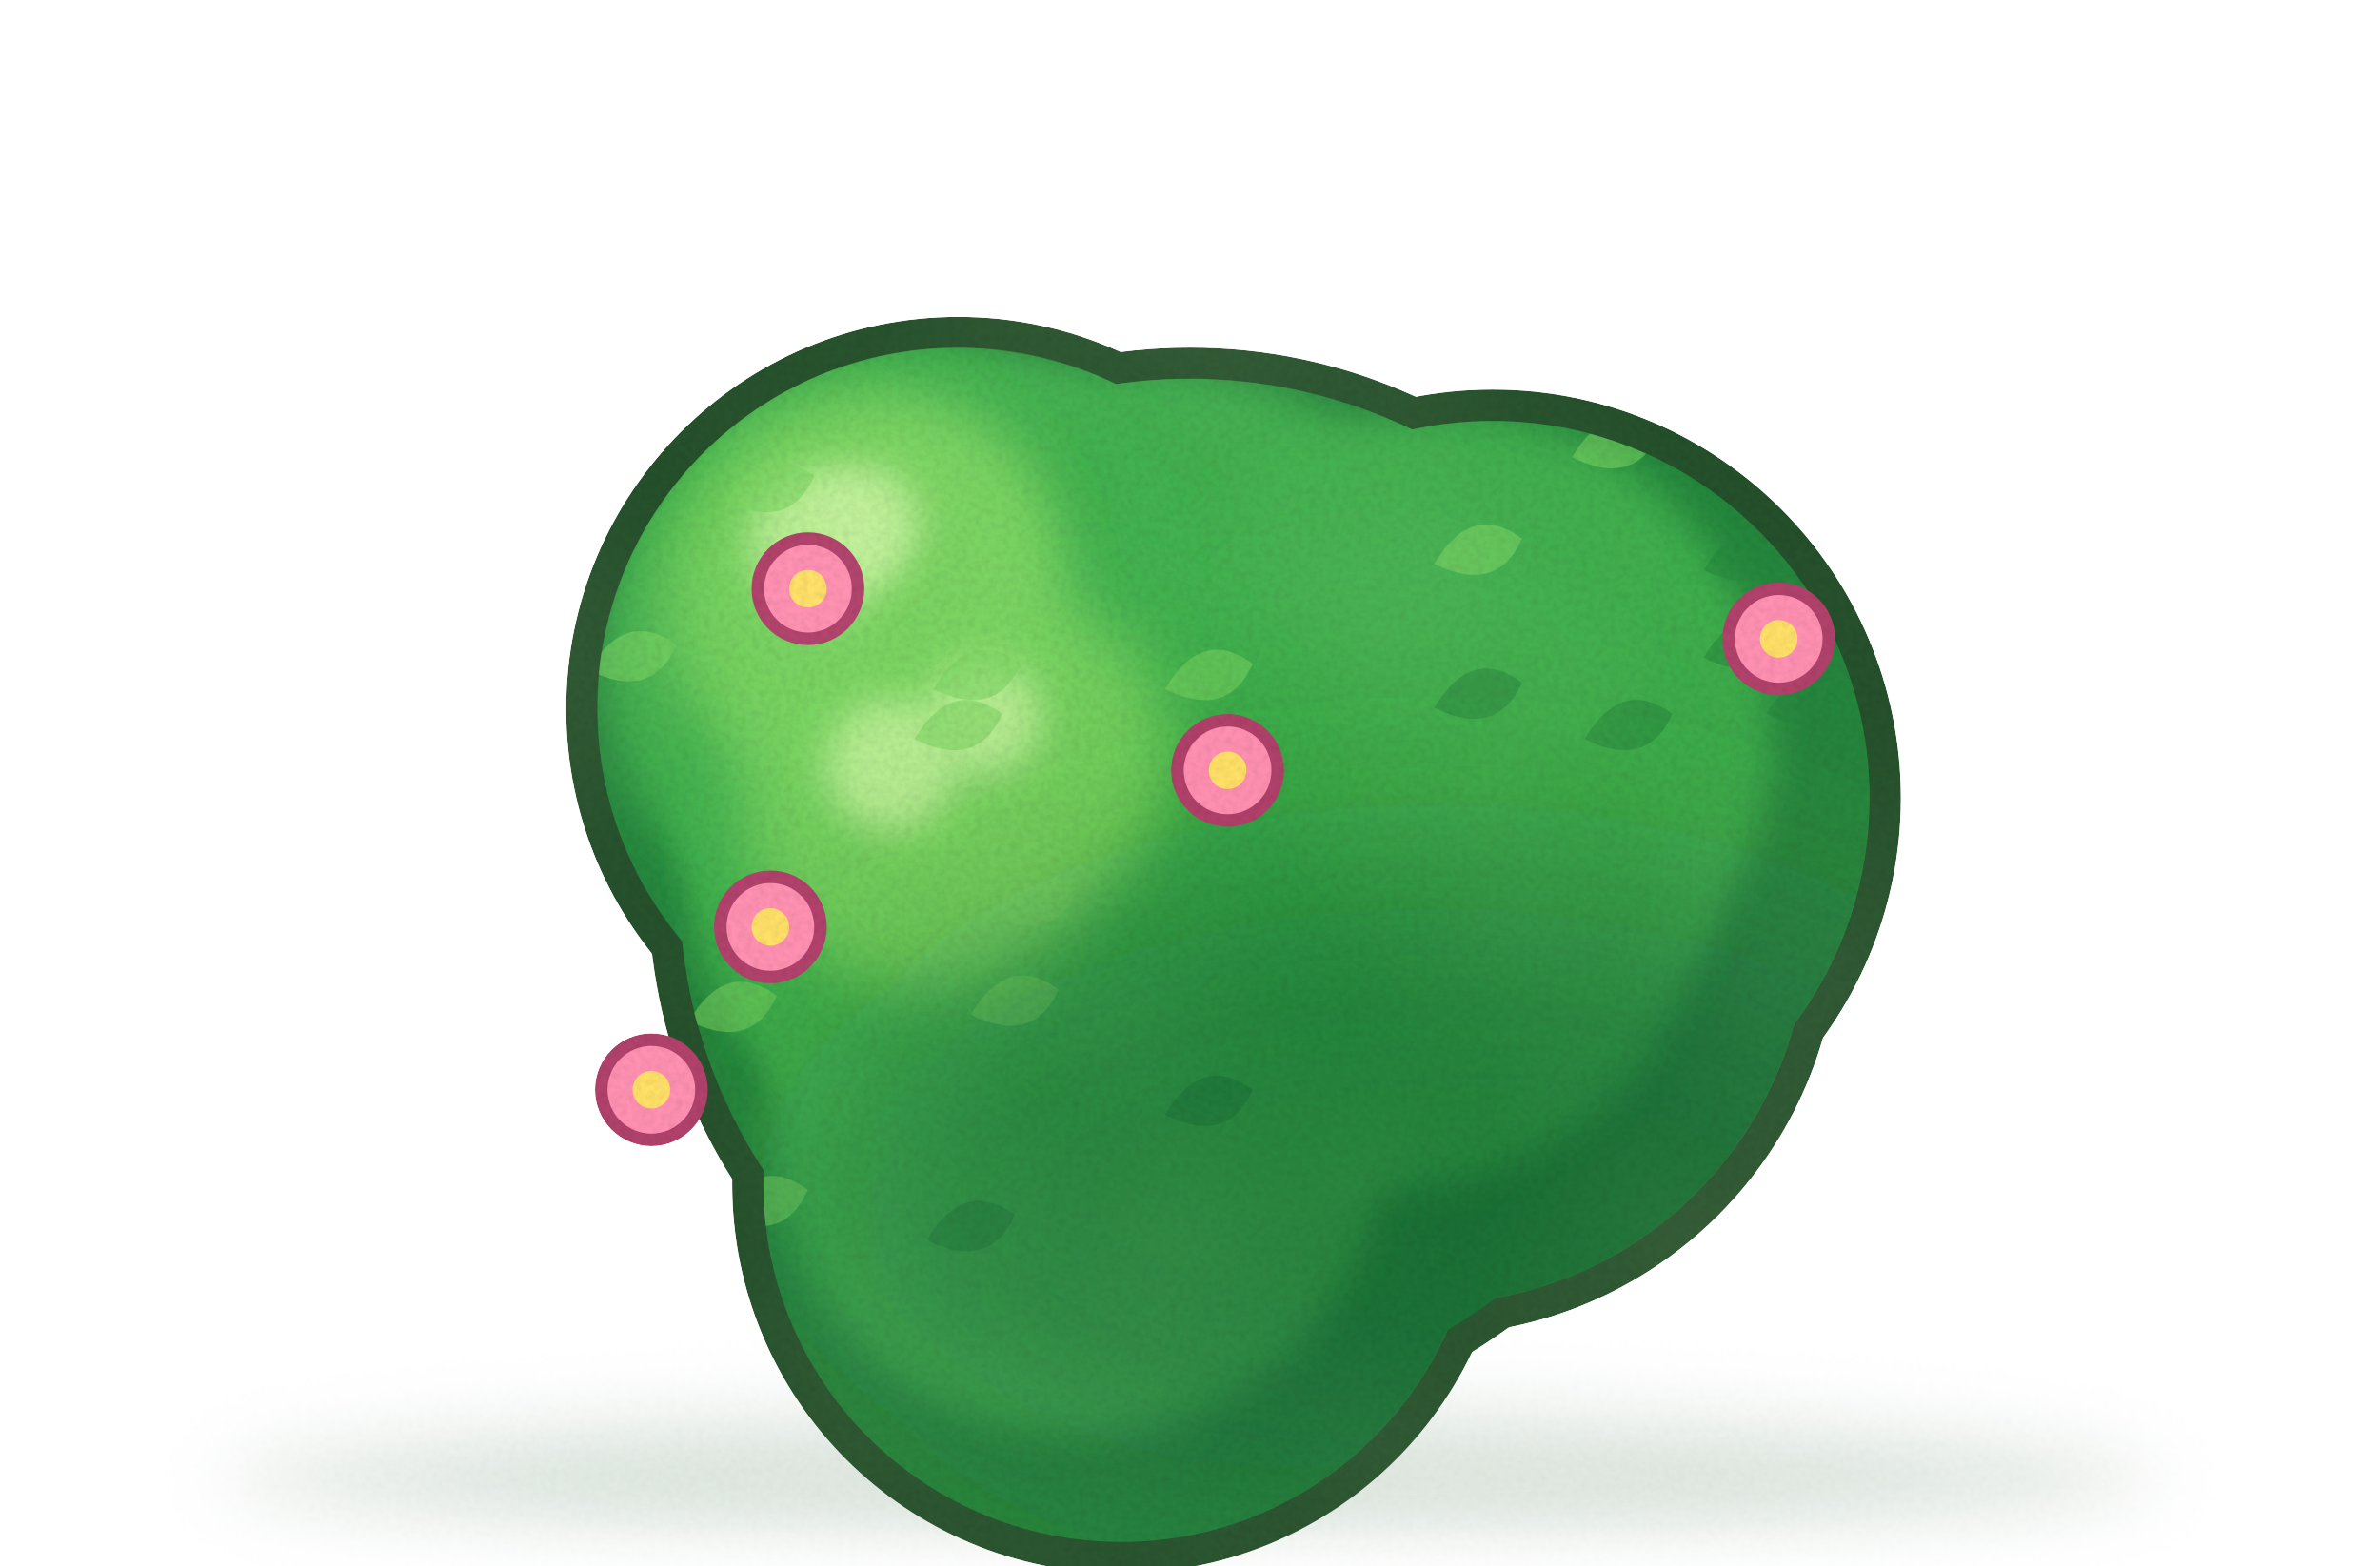
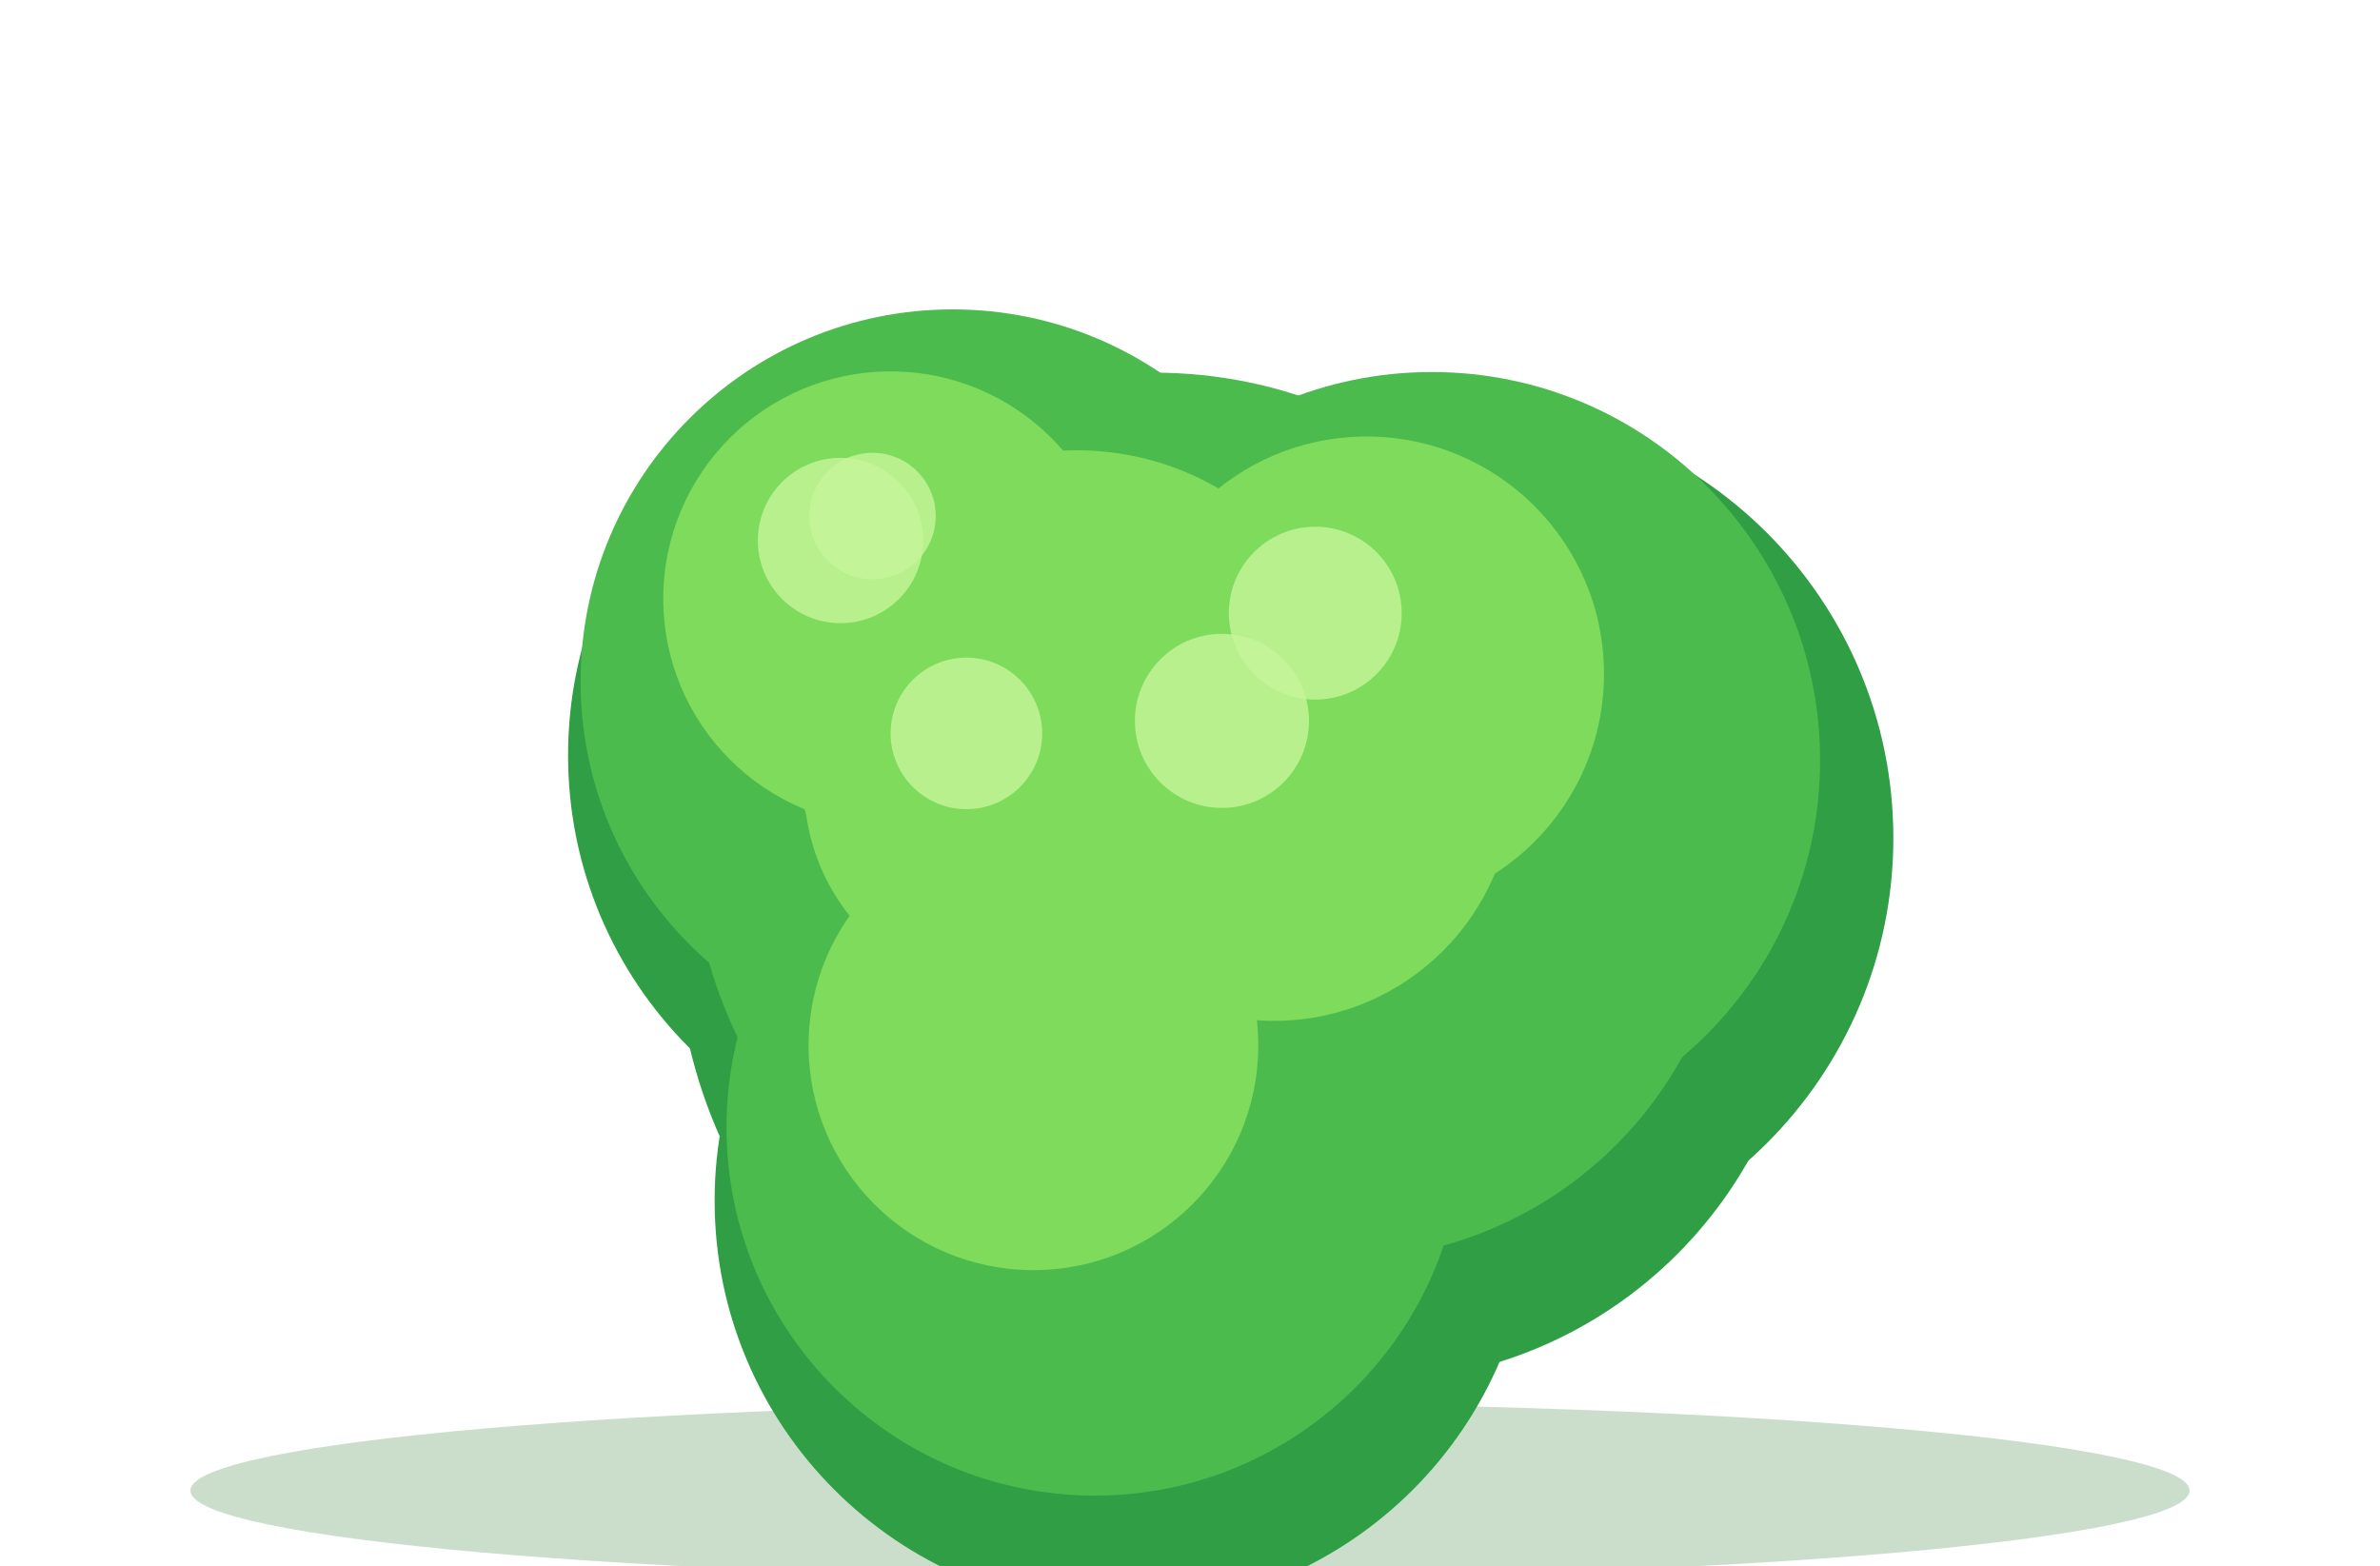
<svg xmlns="http://www.w3.org/2000/svg" width="380" height="250" viewBox="0 0 380 250">
-   <defs>
-     <filter id="grain1" filterUnits="userSpaceOnUse" x="0" y="0" width="390.0" height="260.0" color-interpolation-filters="sRGB">
-       <feTurbulence type="fractalNoise" baseFrequency="0.9" numOctaves="2" seed="5" result="n" />
-       <feColorMatrix in="n" type="saturate" values="0" result="ng" />
-       <feComponentTransfer in="ng" result="fine">
-         <feFuncR type="linear" slope="0.16" intercept="0.9" />
-         <feFuncG type="linear" slope="0.16" intercept="0.9" />
-         <feFuncB type="linear" slope="0.16" intercept="0.9" />
-         <feFuncA type="discrete" tableValues="1" />
-       </feComponentTransfer>
-       <feTurbulence type="fractalNoise" baseFrequency="0.012" numOctaves="3" seed="14" result="m" />
-       <feColorMatrix in="m" type="matrix" values="0 0 0 0 1  0 0 0 0 0.96  0 0 0 0 0.86  0 0 0 0.132 -0.036" result="warm" />
-       <feBlend in="SourceGraphic" in2="fine" mode="multiply" result="b" />
-       <feComposite in="warm" in2="b" operator="atop" result="b2" />
-       <feComposite in="b2" in2="SourceGraphic" operator="in" />
-     </filter>
-     <filter id="blur7" filterUnits="userSpaceOnUse" x="-3000" y="-3000" width="8000" height="8000">
-       <feGaussianBlur stdDeviation="7" />
-     </filter>
-     <clipPath id="c2">
-       <path d="M108.452,142 a81.548,81.548 0 1,0 163.096,0 a81.548,81.548 0 1,0 -163.096,0 Z M95.328,113.153 a57.649,57.649 0 1,0 115.299,0 a57.649,57.649 0 1,0 -115.299,0 Z M178.083,127.399 a60.171,60.171 0 1,0 120.342,0 a60.171,60.171 0 1,0 -120.342,0 Z M167.366,147.596 a60.588,60.588 0 1,0 121.177,0 a60.588,60.588 0 1,0 -121.177,0 Z M110.762,103.852 a44.122,44.122 0 1,0 88.243,0 a44.122,44.122 0 1,0 -88.243,0 Z M109.655,146.359 a52.662,52.662 0 1,0 105.324,0 a52.662,52.662 0 1,0 -105.324,0 Z M128.491,135.852 a46.175,46.175 0 1,0 92.35,0 a46.175,46.175 0 1,0 -92.35,0 Z M121.893,189.141 a57.065,57.065 0 1,0 114.13,0 a57.065,57.065 0 1,0 -114.13,0 Z" />
-     </clipPath>
-     <filter id="blur3" filterUnits="userSpaceOnUse" x="-3000" y="-3000" width="8000" height="8000">
-       <feGaussianBlur stdDeviation="3" />
-     </filter>
-     <filter id="blur5" filterUnits="userSpaceOnUse" x="-3000" y="-3000" width="8000" height="8000">
-       <feGaussianBlur stdDeviation="5" />
-     </filter>
-     <filter id="blur18" filterUnits="userSpaceOnUse" x="-3000" y="-3000" width="8000" height="8000">
-       <feGaussianBlur stdDeviation="18" />
-     </filter>
-   </defs>
-   <g filter="url(#grain1)">
-     <g filter="url(#blur7)">
-       <path d="M30.4,236 a159.6,14 0 1,0 319.2,0 a159.6,14 0 1,0 -319.2,0 Z" fill="#1E5A22" opacity="0.4" />
-     </g>
-     <circle cx="190.0" cy="142.0" r="86.5" fill="#24502A" />
-     <circle cx="153.0" cy="113.2" r="62.6" fill="#24502A" />
-     <circle cx="238.3" cy="127.4" r="65.2" fill="#24502A" />
-     <circle cx="228.0" cy="147.6" r="65.6" fill="#24502A" />
-     <circle cx="154.9" cy="103.9" r="49.1" fill="#24502A" />
-     <circle cx="162.3" cy="146.4" r="57.7" fill="#24502A" />
-     <circle cx="174.7" cy="135.9" r="51.2" fill="#24502A" />
-     <circle cx="179.0" cy="189.1" r="62.1" fill="#24502A" />
-     <g fill="#24863C">
-       <circle cx="190.0" cy="142.0" r="81.5" />
-       <circle cx="153.0" cy="113.2" r="57.6" />
-       <circle cx="238.3" cy="127.4" r="60.2" />
-       <circle cx="228.0" cy="147.6" r="60.6" />
-       <circle cx="154.9" cy="103.9" r="44.1" />
-       <circle cx="162.3" cy="146.4" r="52.7" />
-       <circle cx="174.7" cy="135.9" r="46.2" />
-       <circle cx="179.0" cy="189.1" r="57.1" />
-     </g>
-     <g clip-path="url(#c2)">
-       <g filter="url(#blur3)">
-         <path d="M110.083,128.952 a70.131,70.131 0 1,0 140.263,0 a70.131,70.131 0 1,0 -140.263,0 Z" fill="#3DAE4C" opacity="0.95" />
-       </g>
-       <g filter="url(#blur3)">
-         <path d="M96.481,103.929 a49.579,49.579 0 1,0 99.157,0 a49.579,49.579 0 1,0 -99.157,0 Z" fill="#3DAE4C" opacity="0.95" />
-       </g>
-       <g filter="url(#blur3)">
-         <path d="M179.287,117.772 a51.747,51.747 0 1,0 103.495,0 a51.747,51.747 0 1,0 -103.495,0 Z" fill="#3DAE4C" opacity="0.95" />
-       </g>
-       <g filter="url(#blur3)">
-         <path d="M168.578,137.902 a52.106,52.106 0 1,0 104.212,0 a52.106,52.106 0 1,0 -104.212,0 Z" fill="#3DAE4C" opacity="0.95" />
-       </g>
-       <g filter="url(#blur3)">
-         <path d="M111.644,96.793 a37.945,37.945 0 1,0 75.889,0 a37.945,37.945 0 1,0 -75.889,0 Z" fill="#3DAE4C" opacity="0.95" />
-       </g>
-       <g filter="url(#blur3)">
-         <path d="M110.708,137.933 a45.289,45.289 0 1,0 90.579,0 a45.289,45.289 0 1,0 -90.579,0 Z" fill="#3DAE4C" opacity="0.95" />
-       </g>
-       <g filter="url(#blur3)">
-         <path d="M129.415,128.464 a39.711,39.711 0 1,0 79.421,0 a39.711,39.711 0 1,0 -79.421,0 Z" fill="#3DAE4C" opacity="0.95" />
-       </g>
-       <g filter="url(#blur3)">
-         <path d="M123.034,180.011 a49.076,49.076 0 1,0 98.152,0 a49.076,49.076 0 1,0 -98.152,0 Z" fill="#3DAE4C" opacity="0.95" />
-       </g>
-       <g filter="url(#blur5)">
-         <path d="M118.262,89.733 a24.267,24.267 0 1,0 48.534,0 a24.267,24.267 0 1,0 -48.534,0 Z" fill="#78D35E" opacity="0.9" />
-       </g>
-       <g filter="url(#blur5)">
-         <path d="M105.129,94.705 a31.707,31.707 0 1,0 63.414,0 a31.707,31.707 0 1,0 -63.414,0 Z" fill="#78D35E" opacity="0.9" />
-       </g>
-       <g filter="url(#blur5)">
-         <path d="M118.608,129.507 a28.964,28.964 0 1,0 57.928,0 a28.964,28.964 0 1,0 -57.928,0 Z" fill="#78D35E" opacity="0.9" />
-       </g>
-       <g filter="url(#blur5)">
-         <path d="M136.341,121.076 a25.396,25.396 0 1,0 50.793,0 a25.396,25.396 0 1,0 -50.793,0 Z" fill="#78D35E" opacity="0.9" />
-       </g>
-       <g filter="url(#blur3)">
-         <path d="M129.293,83.556 a8.824,8.824 0 1,0 17.649,0 a8.824,8.824 0 1,0 -17.649,0 Z" fill="#C2F29A" opacity="0.85" />
-       </g>
-       <g filter="url(#blur3)">
-         <path d="M119.541,86.634 a11.53,11.53 0 1,0 23.06,0 a11.53,11.53 0 1,0 -23.06,0 Z" fill="#C2F29A" opacity="0.85" />
-       </g>
-       <g filter="url(#blur3)">
-         <path d="M131.773,122.135 a10.532,10.532 0 1,0 21.065,0 a10.532,10.532 0 1,0 -21.065,0 Z" fill="#C2F29A" opacity="0.85" />
-       </g>
-       <g filter="url(#blur3)">
-         <path d="M147.885,114.612 a9.235,9.235 0 1,0 18.47,0 a9.235,9.235 0 1,0 -18.47,0 Z" fill="#C2F29A" opacity="0.85" />
-       </g>
-       <path d="M115,194 q6,-10 14,-4 q-4,9 -14,4 Z" fill="#78D35E" opacity="0.55" />
-       <path d="M110,163 q6,-10 14,-4 q-4,9 -14,4 Z" fill="#78D35E" opacity="0.55" />
-       <path d="M108,54 q6,-10 14,-4 q-4,9 -14,4 Z" fill="#78D35E" opacity="0.55" />
-       <path d="M272,91 q6,-10 14,-4 q-4,9 -14,4 Z" fill="#24863C" opacity="0.55" />
-       <path d="M127,227 q6,-10 14,-4 q-4,9 -14,4 Z" fill="#24863C" opacity="0.55" />
-       <path d="M272,105 q6,-10 14,-4 q-4,9 -14,4 Z" fill="#24863C" opacity="0.55" />
-       <path d="M292,149 q6,-10 14,-4 q-4,9 -14,4 Z" fill="#24863C" opacity="0.55" />
-       <path d="M229,90 q6,-10 14,-4 q-4,9 -14,4 Z" fill="#78D35E" opacity="0.55" />
-       <path d="M287,176 q6,-10 14,-4 q-4,9 -14,4 Z" fill="#24863C" opacity="0.55" />
-       <path d="M293,211 q6,-10 14,-4 q-4,9 -14,4 Z" fill="#24863C" opacity="0.55" />
-       <path d="M146,118 q6,-10 14,-4 q-4,9 -14,4 Z" fill="#78D35E" opacity="0.55" />
-       <path d="M116,80 q6,-10 14,-4 q-4,9 -14,4 Z" fill="#78D35E" opacity="0.55" />
-       <path d="M94,107 q6,-10 14,-4 q-4,9 -14,4 Z" fill="#78D35E" opacity="0.55" />
-       <path d="M213,54 q6,-10 14,-4 q-4,9 -14,4 Z" fill="#78D35E" opacity="0.55" />
-       <path d="M229,113 q6,-10 14,-4 q-4,9 -14,4 Z" fill="#24863C" opacity="0.55" />
-       <path d="M148,198 q6,-10 14,-4 q-4,9 -14,4 Z" fill="#24863C" opacity="0.55" />
-       <path d="M186,110 q6,-10 14,-4 q-4,9 -14,4 Z" fill="#78D35E" opacity="0.55" />
-       <path d="M186,178 q6,-10 14,-4 q-4,9 -14,4 Z" fill="#24863C" opacity="0.55" />
-       <path d="M92,226 q6,-10 14,-4 q-4,9 -14,4 Z" fill="#78D35E" opacity="0.55" />
-       <path d="M85,186 q6,-10 14,-4 q-4,9 -14,4 Z" fill="#78D35E" opacity="0.55" />
-       <path d="M266,57 q6,-10 14,-4 q-4,9 -14,4 Z" fill="#78D35E" opacity="0.55" />
-       <path d="M253,118 q6,-10 14,-4 q-4,9 -14,4 Z" fill="#24863C" opacity="0.55" />
-       <path d="M207,55 q6,-10 14,-4 q-4,9 -14,4 Z" fill="#78D35E" opacity="0.55" />
-       <path d="M90,86 q6,-10 14,-4 q-4,9 -14,4 Z" fill="#78D35E" opacity="0.55" />
-       <path d="M290,88 q6,-10 14,-4 q-4,9 -14,4 Z" fill="#24863C" opacity="0.55" />
-       <path d="M246,218 q6,-10 14,-4 q-4,9 -14,4 Z" fill="#24863C" opacity="0.55" />
-       <path d="M287,115 q6,-10 14,-4 q-4,9 -14,4 Z" fill="#24863C" opacity="0.55" />
-       <path d="M158,146 q6,-10 14,-4 q-4,9 -14,4 Z" fill="#78D35E" opacity="0.55" />
-       <path d="M251,73 q6,-10 14,-4 q-4,9 -14,4 Z" fill="#78D35E" opacity="0.55" />
-       <path d="M245,194 q6,-10 14,-4 q-4,9 -14,4 Z" fill="#24863C" opacity="0.55" />
-       <path d="M269,60 q6,-10 14,-4 q-4,9 -14,4 Z" fill="#78D35E" opacity="0.55" />
-       <path d="M288,70 q6,-10 14,-4 q-4,9 -14,4 Z" fill="#24863C" opacity="0.55" />
-       <path d="M155,162 q6,-10 14,-4 q-4,9 -14,4 Z" fill="#78D35E" opacity="0.55" />
-       <path d="M282,114 q6,-10 14,-4 q-4,9 -14,4 Z" fill="#24863C" opacity="0.55" />
-       <path d="M283,150 q6,-10 14,-4 q-4,9 -14,4 Z" fill="#24863C" opacity="0.55" />
-       <path d="M149,110 q6,-10 14,-4 q-4,9 -14,4 Z" fill="#78D35E" opacity="0.55" />
-       <g filter="url(#blur18)">
-         <path d="M129.39,191.59 a99.18,55.1 0 1,0 198.36,0 a99.18,55.1 0 1,0 -198.36,0 Z" fill="#0F4A22" opacity="0.45" />
-       </g>
-     </g>
-     <circle cx="129" cy="94" r="8" fill="#FF8FB1" stroke="#B0406A" stroke-width="2" />
-     <circle cx="129" cy="94" r="3" fill="#FFE066" />
-     <circle cx="123" cy="148" r="8" fill="#FF8FB1" stroke="#B0406A" stroke-width="2" />
-     <circle cx="123" cy="148" r="3" fill="#FFE066" />
-     <circle cx="284" cy="102" r="8" fill="#FF8FB1" stroke="#B0406A" stroke-width="2" />
-     <circle cx="284" cy="102" r="3" fill="#FFE066" />
-     <circle cx="104" cy="174" r="8" fill="#FF8FB1" stroke="#B0406A" stroke-width="2" />
-     <circle cx="104" cy="174" r="3" fill="#FFE066" />
-     <circle cx="196" cy="123" r="8" fill="#FF8FB1" stroke="#B0406A" stroke-width="2" />
-     <circle cx="196" cy="123" r="3" fill="#FFE066" />
-   </g>
+   <defs />
+   <ellipse cx="190.0" cy="238" rx="159.6" ry="14" fill="#2E7D32" opacity="0.25" />
+   <circle cx="156.7" cy="120.6" r="66.0" fill="#2F9E44" />
+   <circle cx="233.4" cy="133.8" r="68.9" fill="#2F9E44" />
+   <circle cx="218.7" cy="151.2" r="69.4" fill="#2F9E44" />
+   <circle cx="156.5" cy="108.7" r="50.5" fill="#2F9E44" />
+   <circle cx="174.8" cy="148.4" r="60.3" fill="#2F9E44" />
+   <circle cx="189.3" cy="145.0" r="52.8" fill="#2F9E44" />
+   <circle cx="179.4" cy="191.7" r="65.3" fill="#2F9E44" />
+   <circle cx="190.0" cy="148.2" r="82.1" fill="#2F9E44" />
+   <circle cx="152.1" cy="108.8" r="59.4" fill="#4CBB4D" />
+   <circle cx="228.6" cy="121.4" r="62.0" fill="#4CBB4D" />
+   <circle cx="213.9" cy="138.7" r="62.4" fill="#4CBB4D" />
+   <circle cx="153.0" cy="99.6" r="45.4" fill="#4CBB4D" />
+   <circle cx="170.6" cy="137.6" r="54.2" fill="#4CBB4D" />
+   <circle cx="185.6" cy="135.5" r="47.5" fill="#4CBB4D" />
+   <circle cx="174.8" cy="180.0" r="58.8" fill="#4CBB4D" />
+   <circle cx="184.3" cy="133.4" r="73.9" fill="#4CBB4D" />
+   <circle cx="142.2" cy="95.6" r="36.3" fill="#7FDB5C" />
+   <circle cx="218.2" cy="107.6" r="37.9" fill="#7FDB5C" />
+   <circle cx="203.4" cy="124.8" r="38.2" fill="#7FDB5C" />
+   <circle cx="145.4" cy="89.5" r="27.8" fill="#7FDB5C" />
+   <circle cx="161.6" cy="125.5" r="33.2" fill="#7FDB5C" />
+   <circle cx="177.6" cy="124.9" r="29.1" fill="#7FDB5C" />
+   <circle cx="165.0" cy="166.9" r="35.9" fill="#7FDB5C" />
+   <circle cx="171.9" cy="117.0" r="45.1" fill="#7FDB5C" />
+   <circle cx="134.2" cy="86.3" r="13.2" fill="#C5F59A" opacity="0.8" />
+   <circle cx="210.0" cy="97.9" r="13.8" fill="#C5F59A" opacity="0.8" />
+   <circle cx="195.1" cy="115.1" r="13.9" fill="#C5F59A" opacity="0.8" />
+   <circle cx="139.3" cy="82.4" r="10.1" fill="#C5F59A" opacity="0.8" />
+   <circle cx="154.3" cy="117.1" r="12.1" fill="#C5F59A" opacity="0.8" />
</svg>
